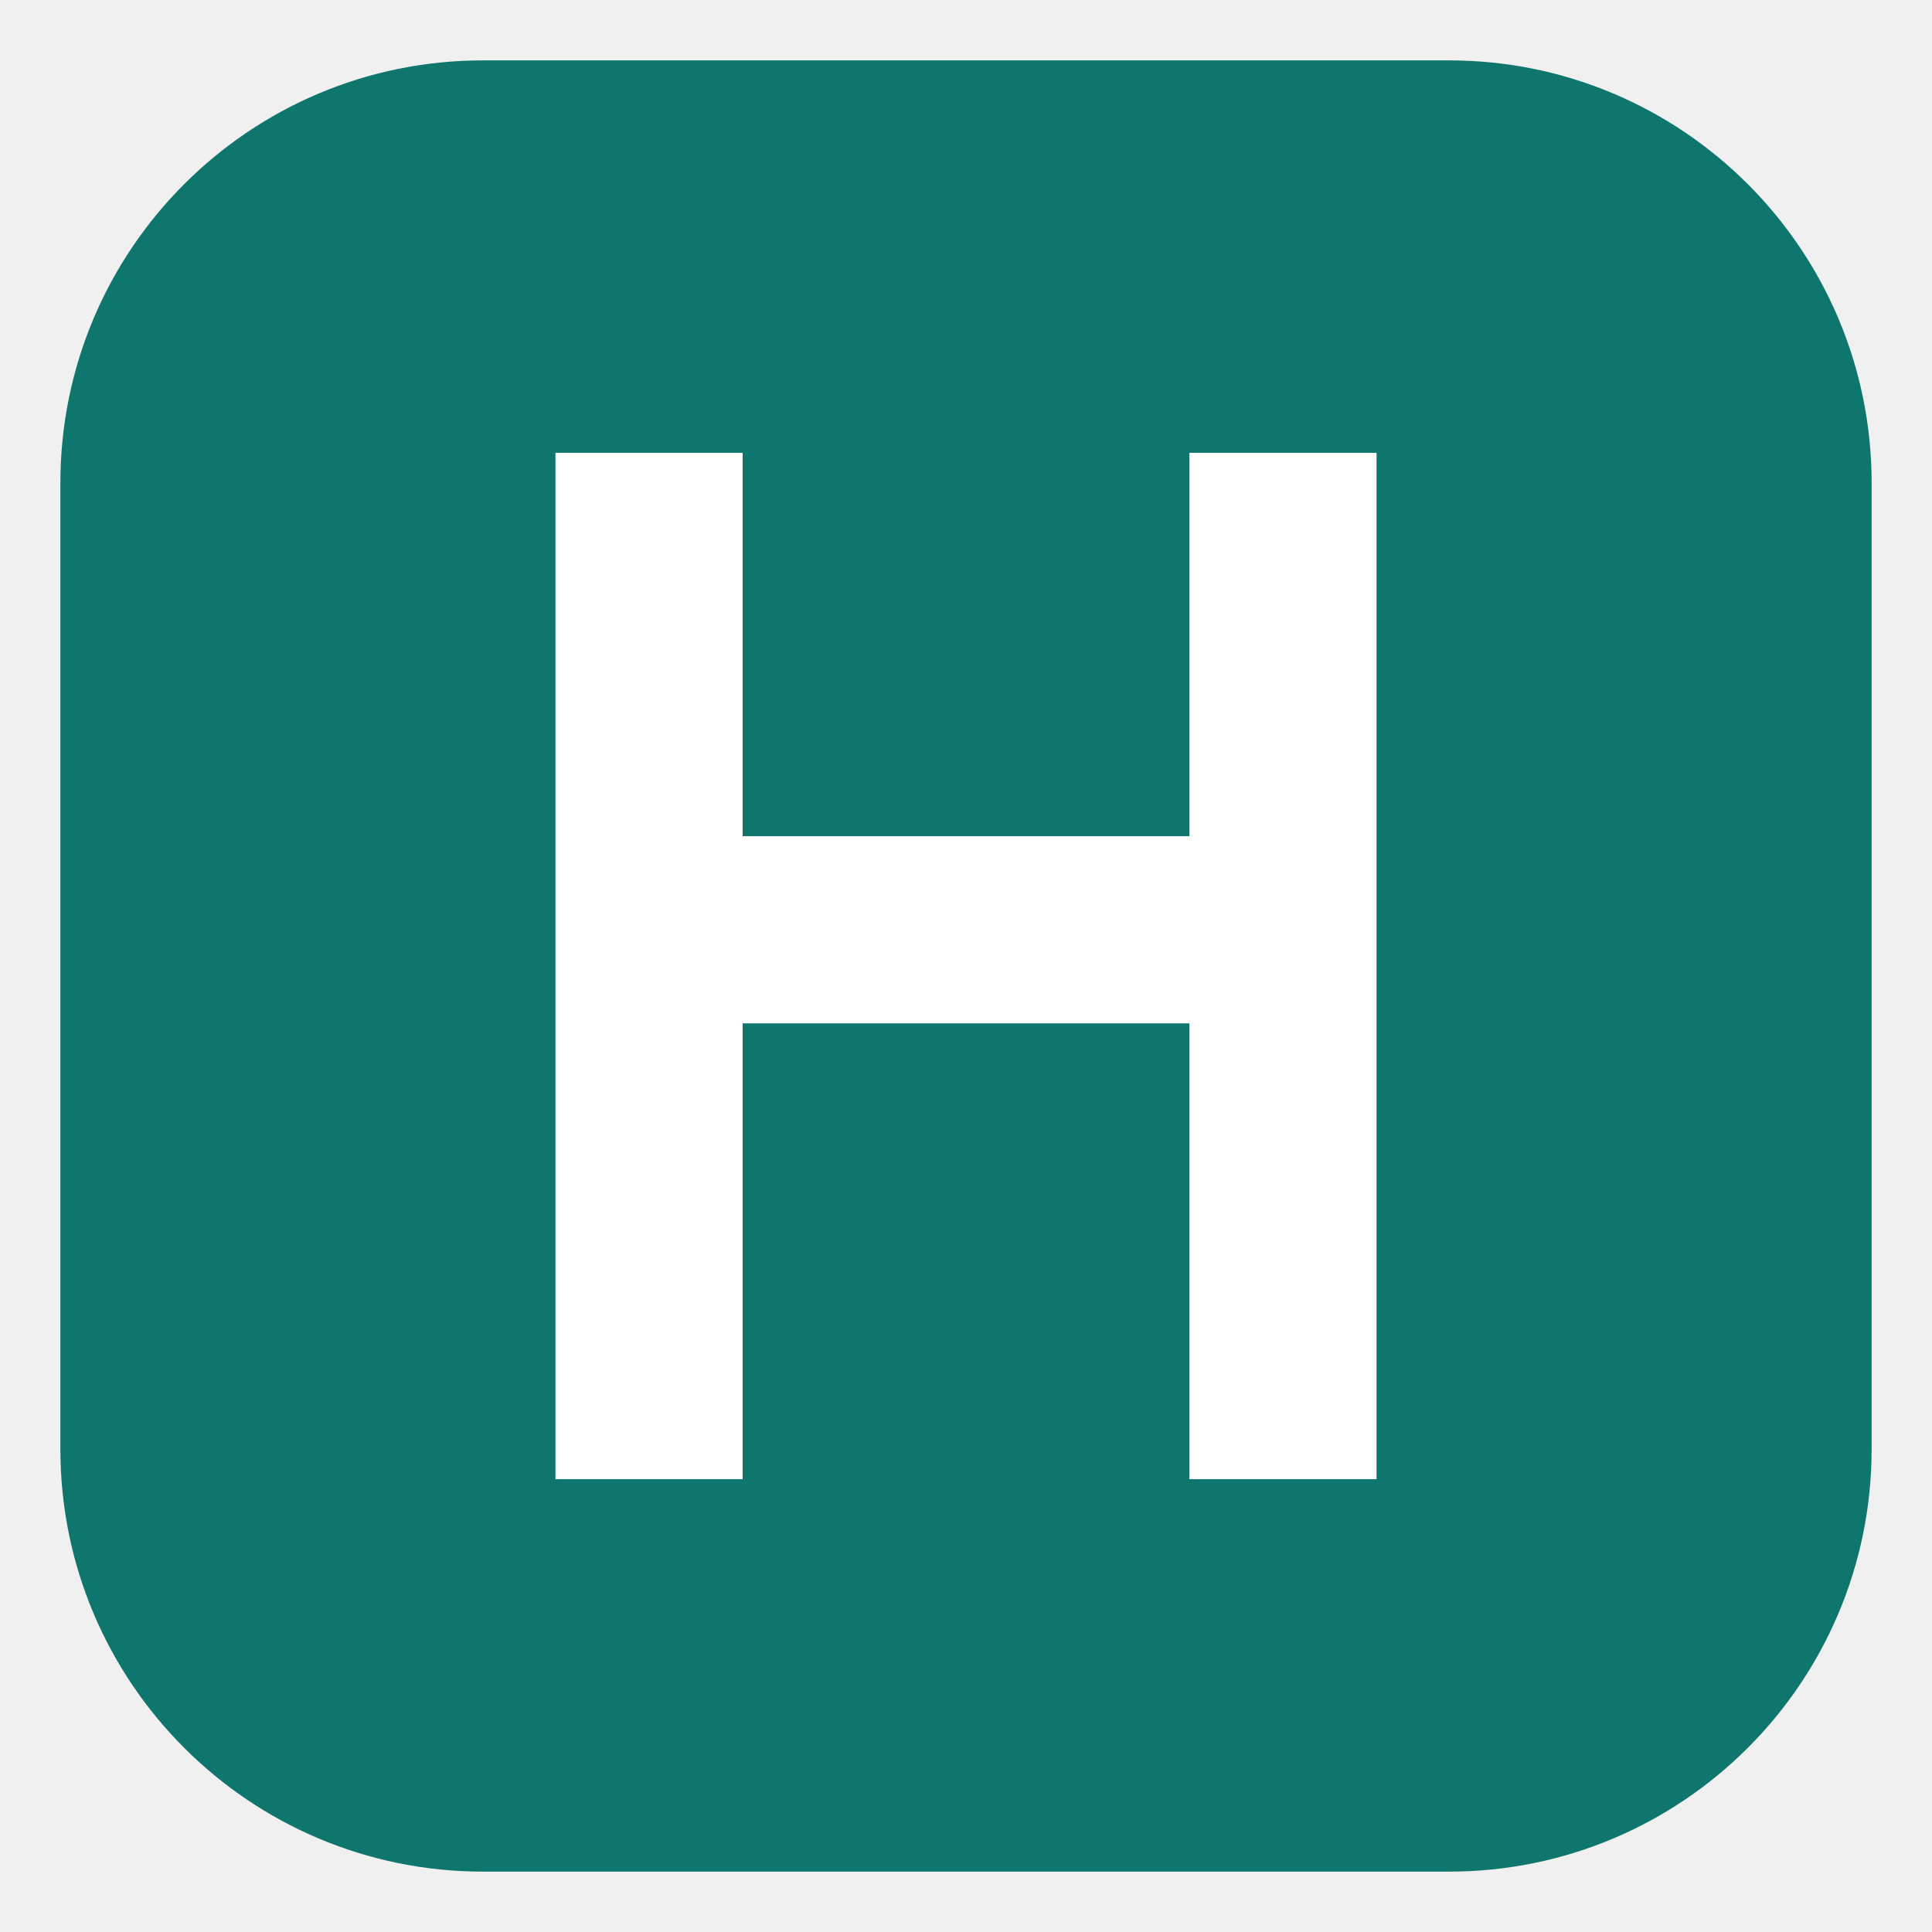
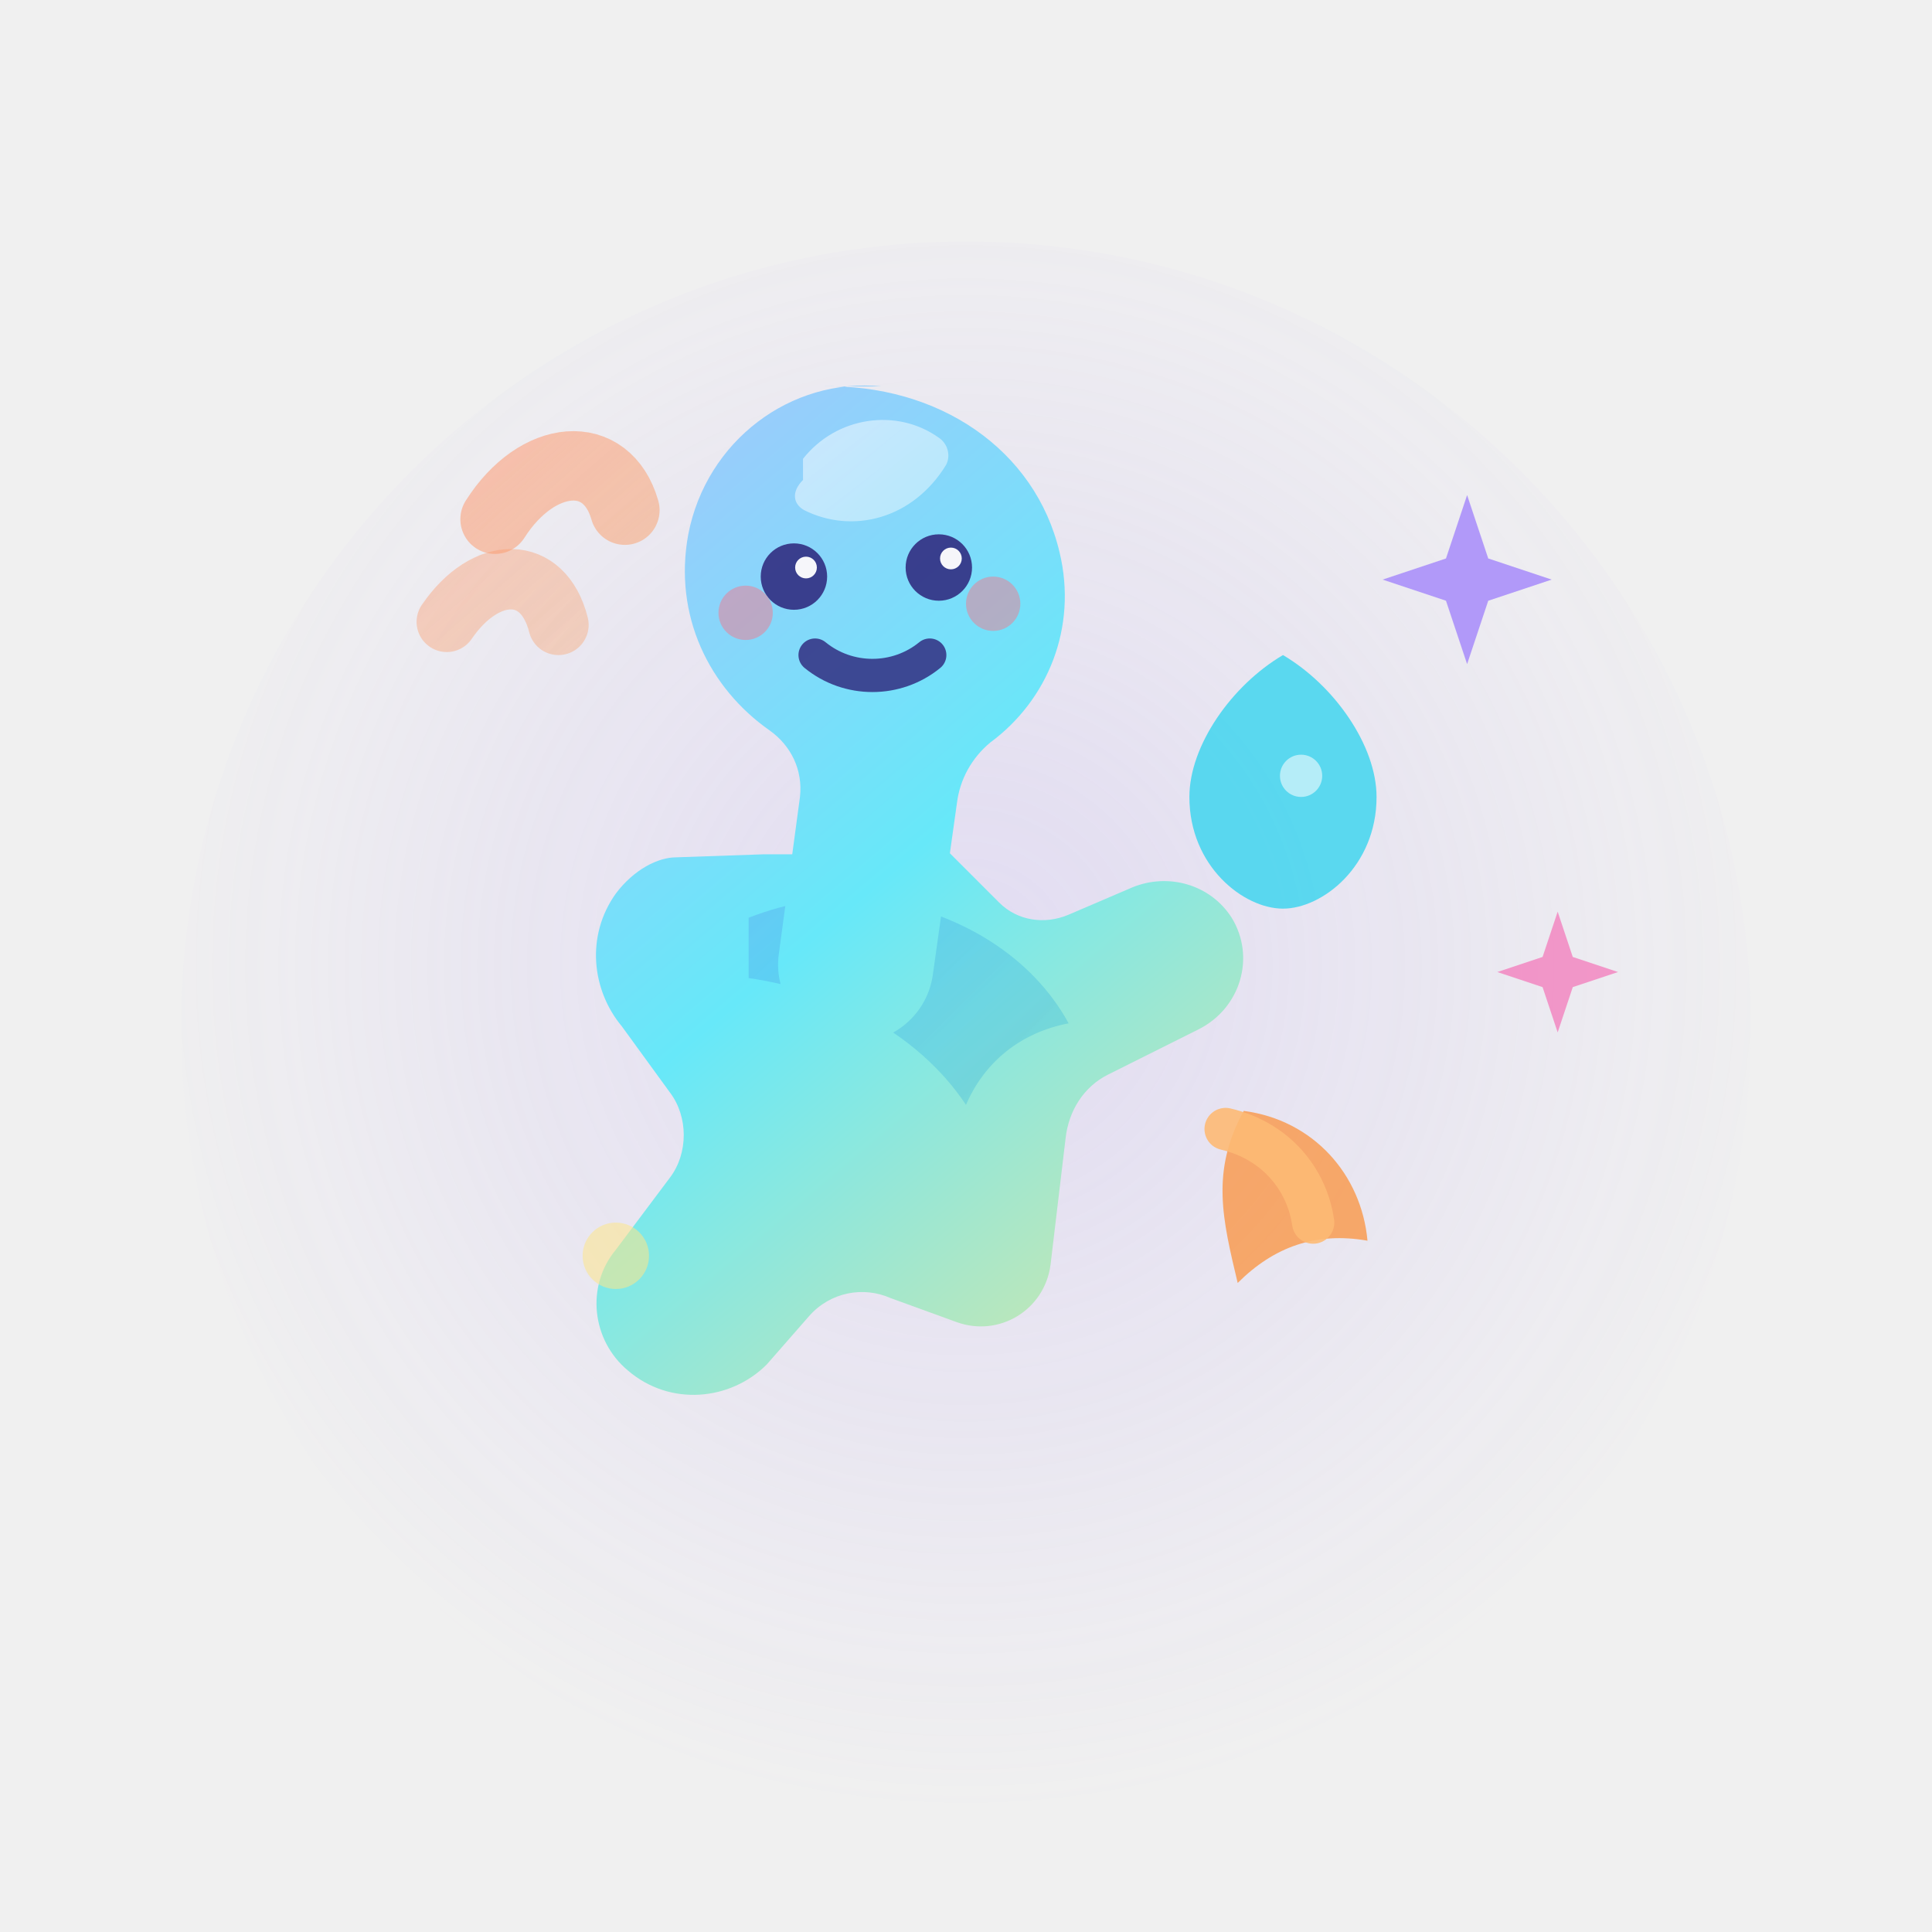
<svg xmlns="http://www.w3.org/2000/svg" viewBox="0 0 32 32" fill="none">
-   <rect x="1" y="1" width="30" height="30" rx="7" fill="#0F766E" />
-   <path fill="#FFFFFF" d="M9.2 7.5h3.1v6.35h7.4V7.5h3.1V24.5h-3.1v-7.55h-7.4V24.5H9.2V7.5z" />
+   <defs>
+     <linearGradient id="skin" x1="6" y1="4" x2="28" y2="30" gradientUnits="userSpaceOnUse">
+       <stop offset="0%" stop-color="#C4B5FD" stop-opacity="1" />
+       <stop offset="40%" stop-color="#67E8F9" stop-opacity="1" />
+       <stop offset="78%" stop-color="#FDE68A" stop-opacity="1" />
+       <stop offset="100%" stop-color="#FDBA74" stop-opacity="1" />
+     </linearGradient>
+     <linearGradient id="skinDeep" x1="8" y1="10" x2="26" y2="28" gradientUnits="userSpaceOnUse">
+       <stop offset="0%" stop-color="#8B5CF6" stop-opacity="0.55" />
+       <stop offset="55%" stop-color="#06B6D4" stop-opacity="0.45" />
+       <stop offset="100%" stop-color="#F59E0B" stop-opacity="0.5" />
+     </linearGradient>
+     <linearGradient id="shine" x1="10" y1="5" x2="20" y2="18" gradientUnits="userSpaceOnUse">
+       <stop offset="0%" stop-color="#FFFFFF" stop-opacity="0.65" />
+       <stop offset="100%" stop-color="#FFFFFF" stop-opacity="0" />
+     </linearGradient>
+     <linearGradient id="steam" x1="3" y1="6" x2="10" y2="14" gradientUnits="userSpaceOnUse">
+       <stop offset="0%" stop-color="#FCA5A5" stop-opacity="0.85" />
+       <stop offset="100%" stop-color="#FB923C" stop-opacity="0.35" />
+     </linearGradient>
+     <radialGradient id="glow" cx="16" cy="16" r="14" gradientUnits="userSpaceOnUse">
+       <stop offset="0%" stop-color="#A78BFA" stop-opacity="0.2" />
+       <stop offset="100%" stop-color="#A78BFA" stop-opacity="0" />
+     </radialGradient>
+   </defs>
+   <circle cx="16" cy="17" r="13" fill="url(#glow)" />
+   <path fill="url(#skin)" opacity="1" d="M11.2 14.2c-.3 0-.7.2-1 .6-.5.7-.4 1.6.1 2.2l.8 1.1c.3.4.3 1 0 1.4l-.9 1.2c-.5.6-.4 1.5.2 2 .7.6 1.7.5 2.3-.1l.7-.8c.35-.4.9-.5 1.35-.3l1.1.4c.7.25 1.45-.2 1.55-.95l.25-2.1c.05-.45.3-.85.7-1.05l1.5-.75c.7-.35.95-1.2.55-1.85-.35-.55-1.05-.75-1.65-.5l-1.05.45c-.4.17-.85.1-1.15-.2l-.85-.85c-.45-.45-1.15-.5-1.7-.15-.25.15-.55.2-.85.2h-.5z" />
+   <path fill="url(#skinDeep)" opacity="0.55" d="M12.4 16.2c1.4.2 2.8.9 3.6 2.1.3-.7.9-1.2 1.7-1.35-.6-1.1-1.8-1.85-3.2-2.05-.7-.1-1.45.05-2.1.3z" />
+   <path fill="url(#skin)" opacity="1" d="M14.6 6.4c-1.5-.15-2.9.9-3.2 2.45-.25 1.35.35 2.55 1.35 3.25.35.25.55.65.5 1.1l-.35 2.6c-.1.7.4 1.35 1.1 1.45.7.1 1.35-.4 1.45-1.1l.4-2.85c.05-.4.25-.75.55-1 .95-.7 1.45-1.9 1.15-3.15-.4-1.7-2-2.8-3.95-2.75z" />
+   <path fill="url(#shine)" d="M13.3 7.6c.55-.7 1.55-.85 2.25-.35.15.1.2.3.12.45-.55.9-1.55 1.15-2.35.75-.18-.1-.22-.3-.02-.5.0-.15.0-.25 0-.35z" />
+   <circle cx="13.15" cy="9.55" r="0.55" fill="#312E81" opacity="0.9" />
+   <circle cx="15.55" cy="9.4" r="0.55" fill="#312E81" opacity="0.9" />
+   <circle cx="13.35" cy="9.4" r="0.18" fill="#FFFFFF" opacity="0.95" />
+   <circle cx="15.75" cy="9.25" r="0.18" fill="#FFFFFF" opacity="0.95" />
+   <path d="M13.5 10.85c.55.45 1.35.45 1.9 0" stroke="#312E81" stroke-width="0.55" stroke-linecap="round" opacity="0.85" />
+   <circle cx="12.35" cy="10.15" r="0.45" fill="#FB7185" opacity="0.45" />
+   <circle cx="16.45" cy="10.0" r="0.45" fill="#FB7185" opacity="0.45" />
+   <path d="M8.2 8.6c.7-1.1 1.85-1.2 2.15-.15" stroke="url(#steam)" stroke-width="1.15" stroke-linecap="round" fill="none" opacity="0.9" />
+   <path d="M7.4 10.3c.65-.95 1.6-.95 1.85.05" stroke="url(#steam)" stroke-width="1" stroke-linecap="round" fill="none" opacity="0.7" />
+   <path d="M20.6 18.4c1.15.15 1.95 1.05 2.05 2.15-.85-.15-1.55.1-2.15.7-.25-1.05-.45-1.85.1-2.85z" fill="#FB923C" opacity="0.75" />
+   <path d="M20.3 18.7c.85.2 1.35.85 1.45 1.55" stroke="#FDBA74" stroke-width="0.7" stroke-linecap="round" fill="none" opacity="0.9" />
+   <path d="M22.8 13.2c0 1.15-.9 1.85-1.55 1.85S19.7 14.35 19.7 13.2c0-.85.7-1.85 1.55-2.35.85.5 1.55 1.5 1.55 2.35z" fill="#22D3EE" opacity="0.72" />
+   <circle cx="21.55" cy="12.85" r="0.35" fill="#FFFFFF" opacity="0.55" />
+   <path d="M24.3 8.2l.35 1.05 1.05.35-1.05.35-.35 1.05-.35-1.05-1.05-.35 1.05-.35z" fill="#A78BFA" opacity="0.85" />
+   <path d="M25.8 15.1l.25.75.75.25-.75.25-.25.75-.25-.75-.75-.25.75-.25z" fill="#F472B6" opacity="0.7" />
+   <circle cx="10.2" cy="20.8" r="0.55" fill="#FDE68A" opacity="0.55" />
</svg>
